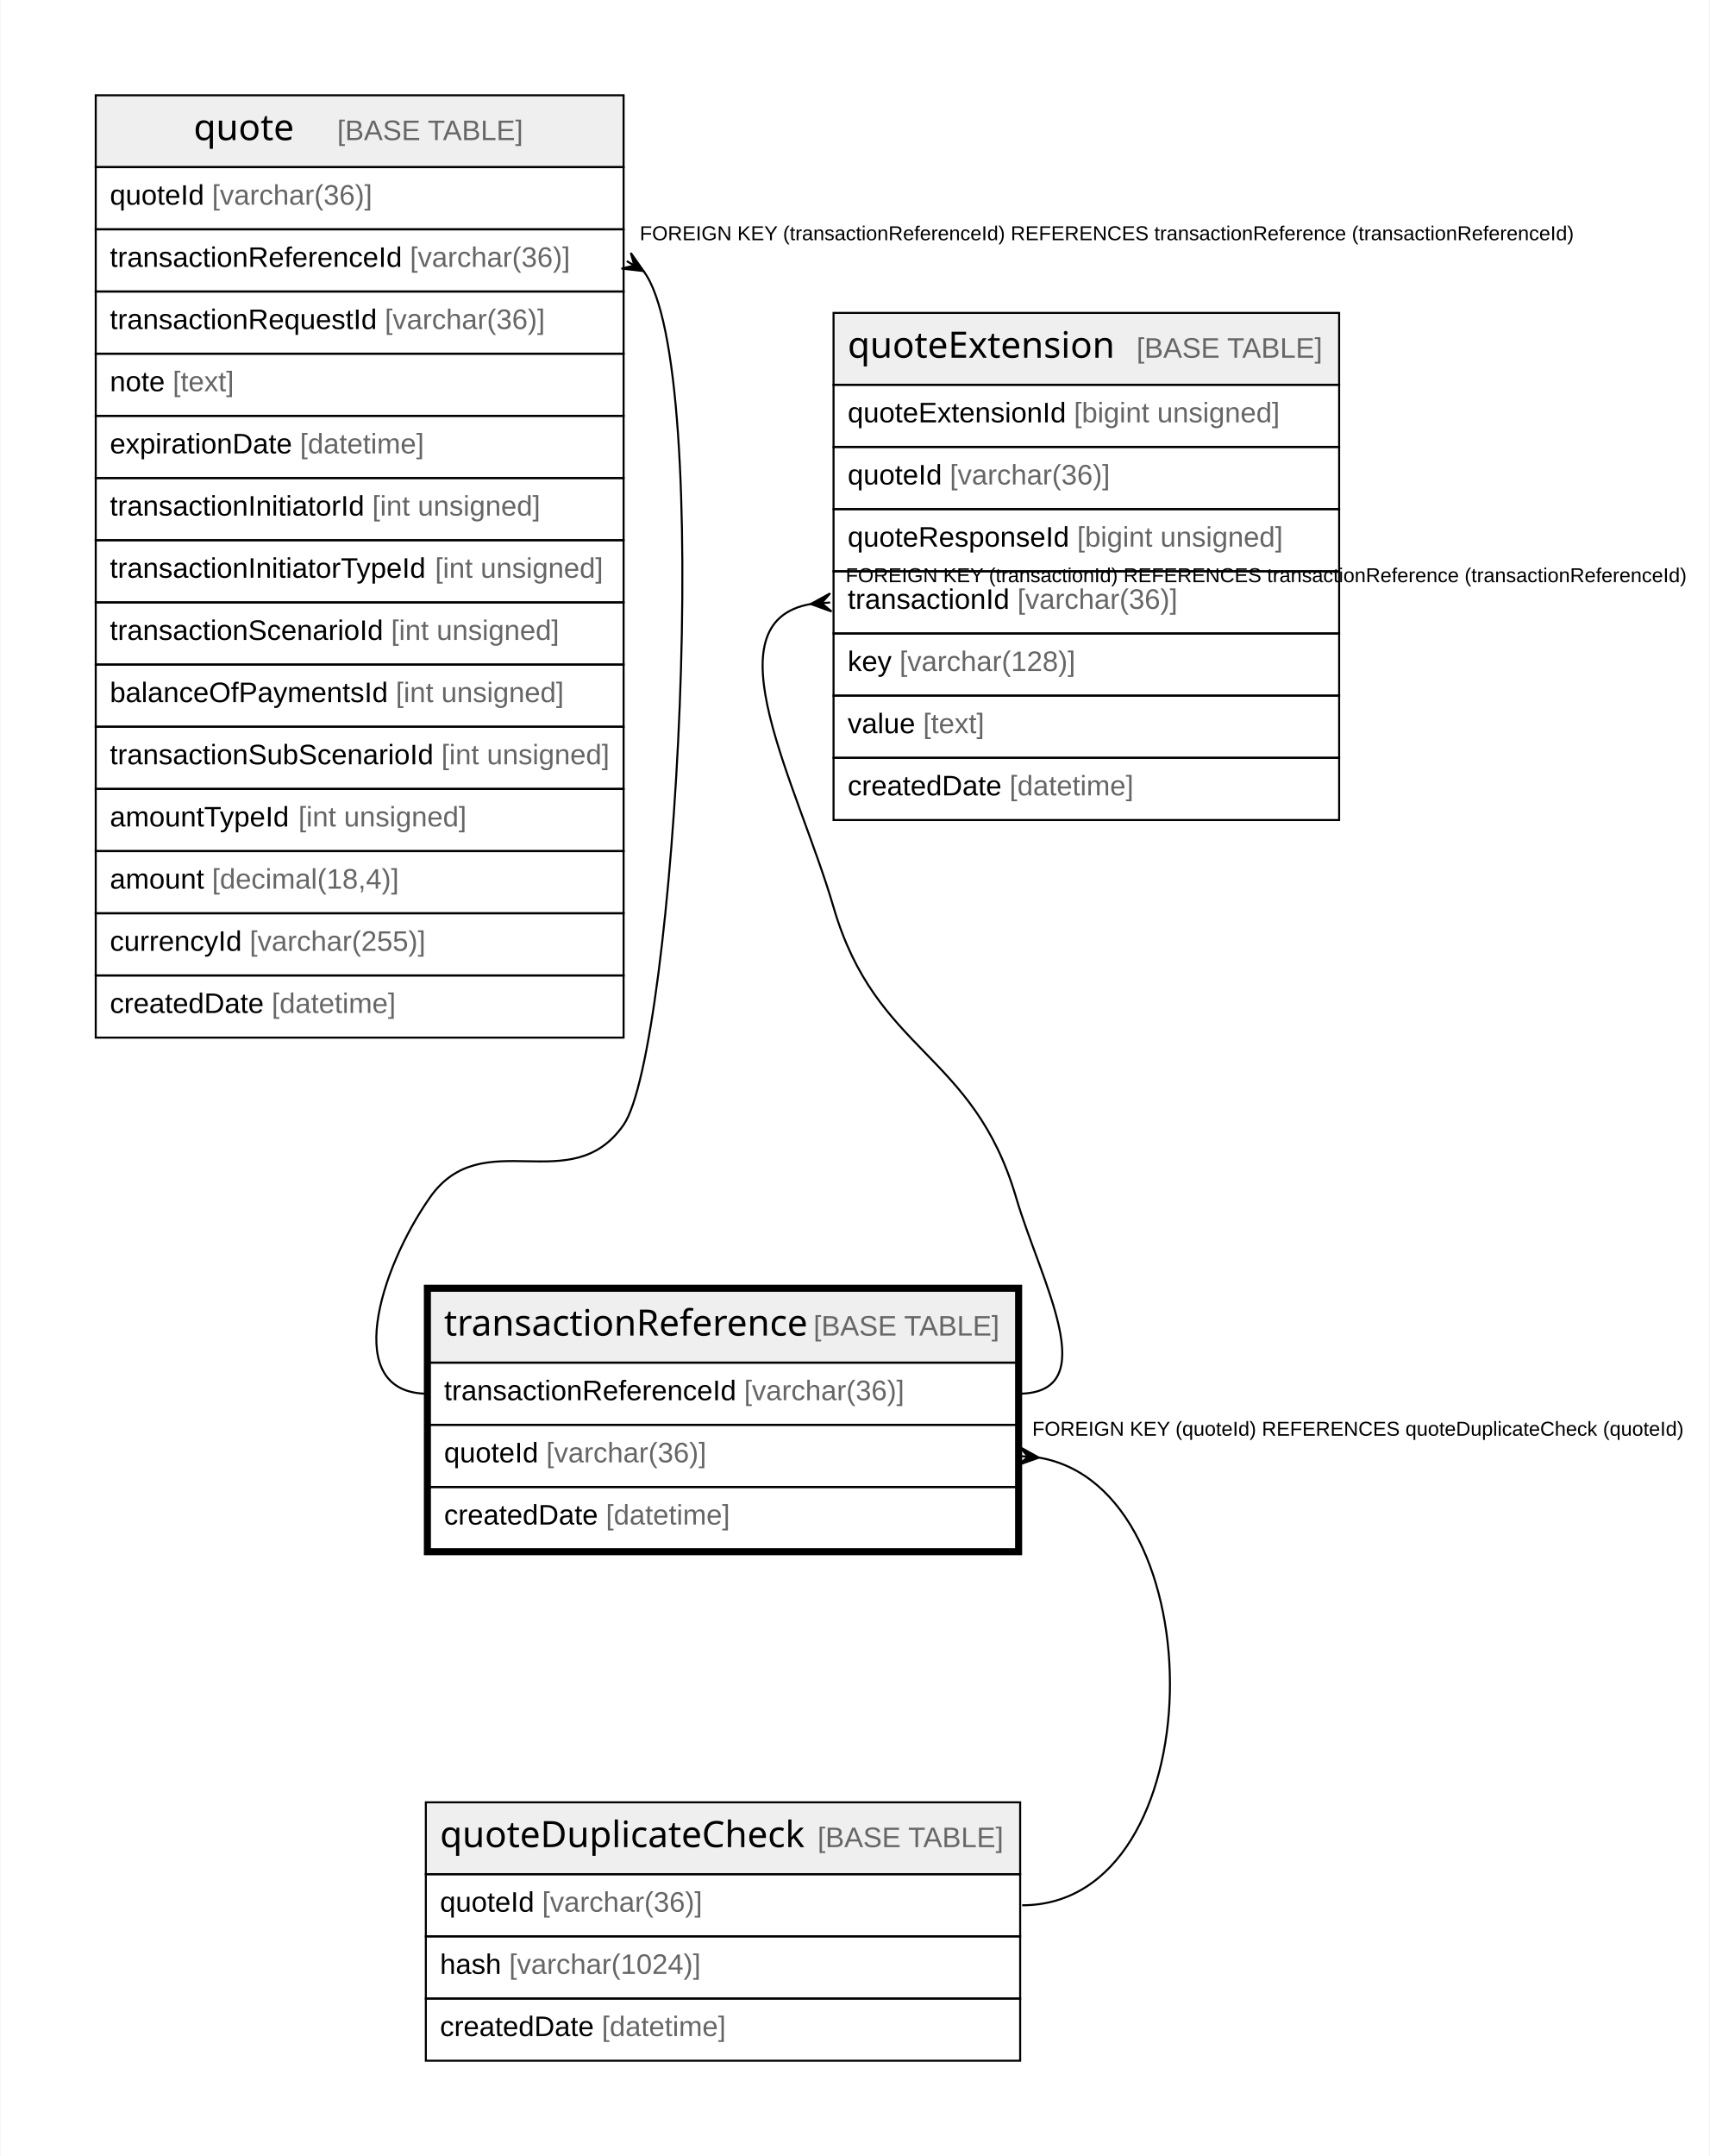
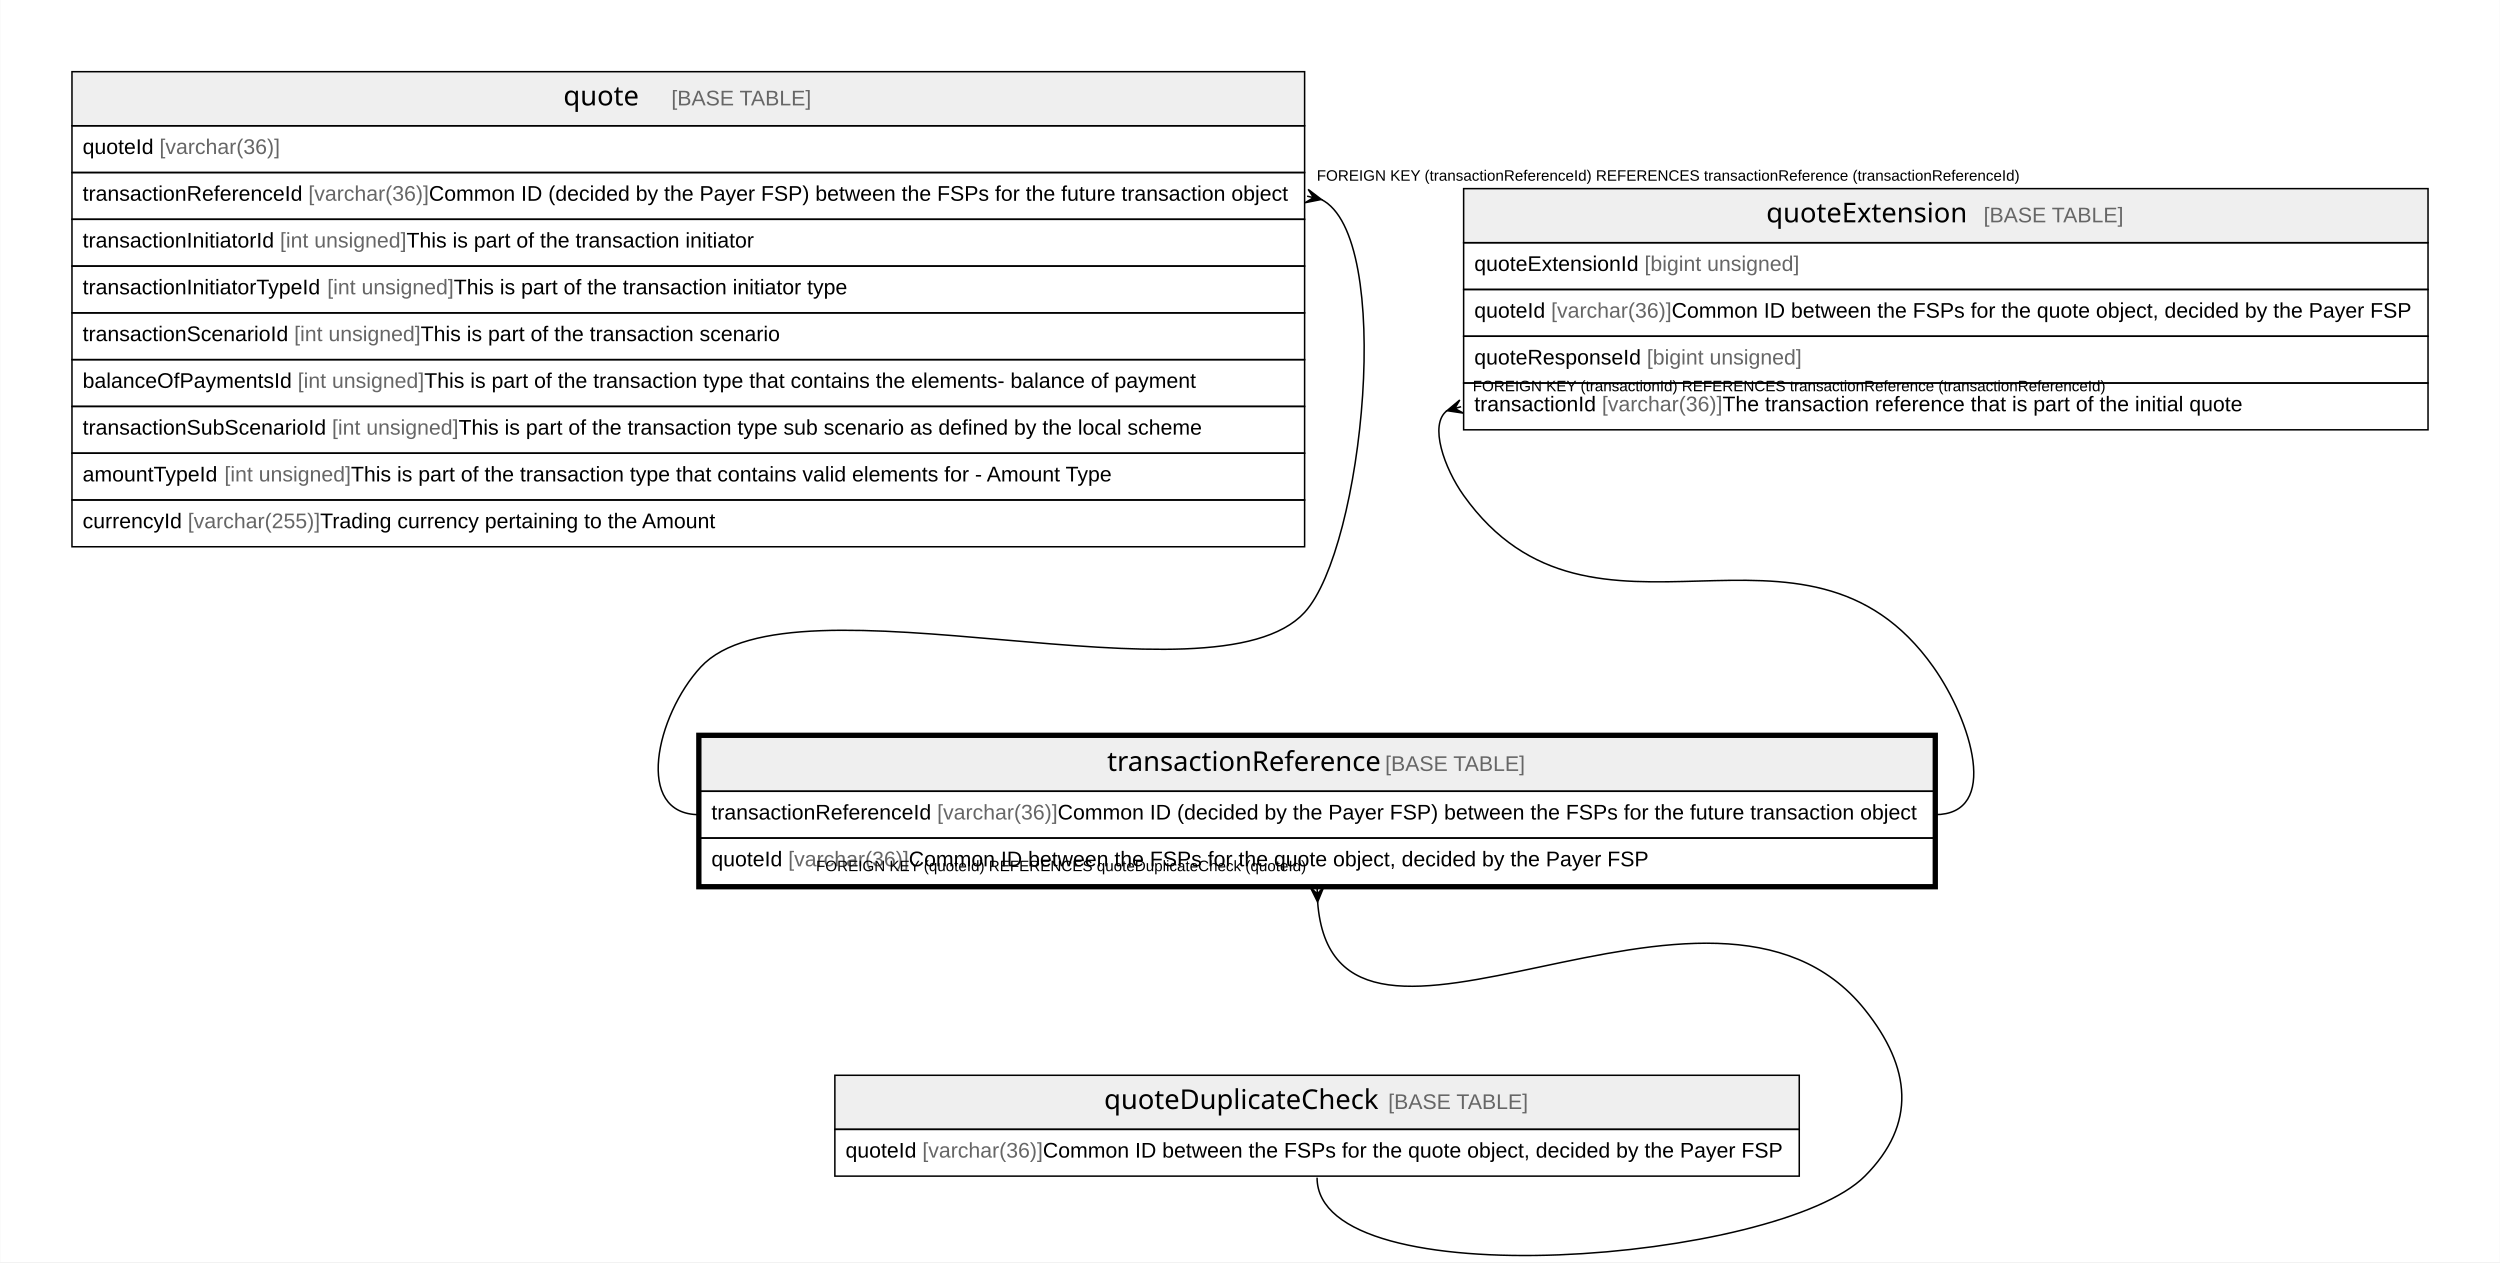
- <svg xmlns="http://www.w3.org/2000/svg" width="847pt" height="1068pt" viewBox="0.00 0.00 846.54 1068.00">
-   <g id="graph0" class="graph" transform="scale(1 1) rotate(0) translate(4 1064)">
-     <polygon fill="white" stroke="none" points="-4,4 -4,-1064 842.54,-1064 842.54,4 -4,4" />
+ <svg xmlns="http://www.w3.org/2000/svg" width="1646pt" height="831pt" viewBox="0.00 0.00 1645.70 831.04">
+   <g id="graph0" class="graph" transform="scale(1 1) rotate(0) translate(4 827.04)">
+     <polygon fill="white" stroke="none" points="-4,4 -4,-827.04 1641.7,-827.04 1641.7,4 -4,4" />
    <g id="node1" class="node">
-       <polygon fill="#efefef" stroke="none" points="208.75,-389 208.75,-424.6 499.15,-424.6 499.15,-389 208.75,-389" />
-       <polygon fill="none" stroke="black" points="208.75,-389 208.75,-424.6 499.15,-424.6 499.15,-389 208.75,-389" />
-       <text text-anchor="start" x="215.75" y="-402.4" font-family="Arial Bold" font-size="18.00">transactionReference</text>
-       <text text-anchor="start" x="367.66" y="-402.4" font-family="Arial" font-size="14.00">    </text>
-       <text text-anchor="start" x="398.78" y="-402.4" font-family="Arial" font-size="14.00" fill="#666666">[BASE TABLE]</text>
-       <polygon fill="none" stroke="black" points="208.75,-358.2 208.75,-389 499.15,-389 499.15,-358.2 208.75,-358.2" />
-       <text text-anchor="start" x="215.75" y="-370.4" font-family="Arial" font-size="14.00">transactionReferenceId </text>
-       <text text-anchor="start" x="364.39" y="-370.4" font-family="Arial" font-size="14.00" fill="#666666">[varchar(36)]</text>
-       <polygon fill="none" stroke="black" points="208.75,-327.4 208.75,-358.2 499.15,-358.2 499.15,-327.4 208.75,-327.4" />
-       <text text-anchor="start" x="215.75" y="-339.6" font-family="Arial" font-size="14.00">quoteId </text>
-       <text text-anchor="start" x="266.35" y="-339.6" font-family="Arial" font-size="14.00" fill="#666666">[varchar(36)]</text>
-       <polygon fill="none" stroke="black" points="208.75,-296.6 208.75,-327.4 499.15,-327.4 499.15,-296.6 208.75,-296.6" />
-       <text text-anchor="start" x="215.75" y="-308.8" font-family="Arial" font-size="14.00">createdDate </text>
-       <text text-anchor="start" x="295.91" y="-308.8" font-family="Arial" font-size="14.00" fill="#666666">[datetime]</text>
-       <polygon fill="none" stroke="black" stroke-width="3" points="207.25,-295.1 207.25,-426.1 500.65,-426.1 500.65,-295.1 207.25,-295.1" />
+       <polygon fill="#efefef" stroke="none" points="457.2,-306.04 457.2,-341.64 1268.81,-341.64 1268.81,-306.04 457.2,-306.04" />
+       <polygon fill="none" stroke="black" points="457.2,-306.04 457.2,-341.64 1268.81,-341.64 1268.81,-306.04 457.2,-306.04" />
+       <text text-anchor="start" x="724.81" y="-319.44" font-family="Arial Bold" font-size="18.00">transactionReference</text>
+       <text text-anchor="start" x="876.72" y="-319.44" font-family="Arial" font-size="14.00">    </text>
+       <text text-anchor="start" x="907.83" y="-319.44" font-family="Arial" font-size="14.00" fill="#666666">[BASE TABLE]</text>
+       <polygon fill="none" stroke="black" points="457.2,-275.24 457.2,-306.04 1268.81,-306.04 1268.81,-275.24 457.2,-275.24" />
+       <text text-anchor="start" x="464.2" y="-287.44" font-family="Arial" font-size="14.00">transactionReferenceId </text>
+       <text text-anchor="start" x="612.84" y="-287.44" font-family="Arial" font-size="14.00" fill="#666666">[varchar(36)]</text>
+       <text text-anchor="start" x="692.2" y="-287.44" font-family="Arial" font-size="14.00"> Common ID (decided by the Payer FSP) between the FSPs for the future transaction object</text>
+       <polygon fill="none" stroke="black" points="457.2,-244.44 457.2,-275.24 1268.81,-275.24 1268.81,-244.44 457.2,-244.44" />
+       <text text-anchor="start" x="464.2" y="-256.64" font-family="Arial" font-size="14.00">quoteId </text>
+       <text text-anchor="start" x="514.8" y="-256.64" font-family="Arial" font-size="14.00" fill="#666666">[varchar(36)]</text>
+       <text text-anchor="start" x="594.16" y="-256.64" font-family="Arial" font-size="14.00"> Common ID between the FSPs for the quote object, decided by the Payer FSP</text>
+       <polygon fill="none" stroke="black" stroke-width="3" points="455.7,-242.94 455.7,-343.14 1270.31,-343.14 1270.31,-242.94 455.7,-242.94" />
    </g>
    <g id="node4" class="node">
-       <polygon fill="#efefef" stroke="none" points="206.73,-135.6 206.73,-171.2 501.16,-171.2 501.16,-135.6 206.73,-135.6" />
-       <polygon fill="none" stroke="black" points="206.73,-135.6 206.73,-171.2 501.16,-171.2 501.16,-135.6 206.73,-135.6" />
-       <text text-anchor="start" x="213.73" y="-149" font-family="Arial Bold" font-size="18.00">quoteDuplicateCheck</text>
-       <text text-anchor="start" x="369.68" y="-149" font-family="Arial" font-size="14.00">    </text>
-       <text text-anchor="start" x="400.79" y="-149" font-family="Arial" font-size="14.00" fill="#666666">[BASE TABLE]</text>
-       <polygon fill="none" stroke="black" points="206.73,-104.8 206.73,-135.6 501.16,-135.6 501.16,-104.8 206.73,-104.8" />
-       <text text-anchor="start" x="213.73" y="-117" font-family="Arial" font-size="14.00">quoteId </text>
-       <text text-anchor="start" x="264.33" y="-117" font-family="Arial" font-size="14.00" fill="#666666">[varchar(36)]</text>
-       <polygon fill="none" stroke="black" points="206.73,-74 206.73,-104.8 501.16,-104.8 501.16,-74 206.73,-74" />
-       <text text-anchor="start" x="213.73" y="-86.2" font-family="Arial" font-size="14.00">hash </text>
-       <text text-anchor="start" x="247.98" y="-86.2" font-family="Arial" font-size="14.00" fill="#666666">[varchar(1024)]</text>
-       <polygon fill="none" stroke="black" points="206.73,-43.2 206.73,-74 501.16,-74 501.16,-43.2 206.73,-43.2" />
-       <text text-anchor="start" x="213.73" y="-55.4" font-family="Arial" font-size="14.00">createdDate </text>
-       <text text-anchor="start" x="293.89" y="-55.4" font-family="Arial" font-size="14.00" fill="#666666">[datetime]</text>
+       <polygon fill="#efefef" stroke="none" points="545.51,-83.44 545.51,-119.04 1180.5,-119.04 1180.5,-83.44 545.51,-83.44" />
+       <polygon fill="none" stroke="black" points="545.51,-83.44 545.51,-119.04 1180.5,-119.04 1180.5,-83.44 545.51,-83.44" />
+       <text text-anchor="start" x="722.79" y="-96.84" font-family="Arial Bold" font-size="18.00">quoteDuplicateCheck</text>
+       <text text-anchor="start" x="878.73" y="-96.84" font-family="Arial" font-size="14.00">    </text>
+       <text text-anchor="start" x="909.85" y="-96.84" font-family="Arial" font-size="14.00" fill="#666666">[BASE TABLE]</text>
+       <polygon fill="none" stroke="black" points="545.51,-52.64 545.51,-83.44 1180.5,-83.44 1180.5,-52.64 545.51,-52.64" />
+       <text text-anchor="start" x="552.51" y="-64.84" font-family="Arial" font-size="14.00">quoteId </text>
+       <text text-anchor="start" x="603.11" y="-64.84" font-family="Arial" font-size="14.00" fill="#666666">[varchar(36)]</text>
+       <text text-anchor="start" x="682.46" y="-64.84" font-family="Arial" font-size="14.00"> Common ID between the FSPs for the quote object, decided by the Payer FSP</text>
    </g>
    <g id="edge3" class="edge">
-       <path fill="none" stroke="black" d="M510.49,-341.95C599.1,-327 597.53,-120.2 502.16,-120.2" />
-       <polygon fill="black" stroke="black" points="510.45,-341.95 500.11,-338.29 505.13,-342.39 500.81,-342.75 500.81,-342.75 500.81,-342.75 505.13,-342.39 500.85,-347.26 510.45,-341.95" />
-       <text text-anchor="start" x="507.15" y="-352.8" font-family="Arial" font-size="10.00">FOREIGN KEY (quoteId) REFERENCES quoteDuplicateCheck (quoteId)</text>
+       <path fill="none" stroke="black" d="M863.36,-233.36C874.02,-88.04 1123.26,-287.8 1223.7,-162.24 1254.13,-124.2 1258.1,-87.13 1223.7,-52.64 1167.1,4.12 863.01,28.52 863.01,-51.64" />
+       <polygon fill="black" stroke="black" points="863.37,-233.11 858.52,-242.94 863.18,-238.44 863.03,-242.77 863.03,-242.77 863.03,-242.77 863.18,-238.44 867.51,-243.26 863.37,-233.11" />
+       <text text-anchor="start" x="533.1" y="-253.44" font-family="Arial" font-size="10.00">FOREIGN KEY (quoteId) REFERENCES quoteDuplicateCheck (quoteId)</text>
    </g>
    <g id="node2" class="node">
-       <polygon fill="#efefef" stroke="none" points="43.2,-981.2 43.2,-1016.8 304.7,-1016.8 304.7,-981.2 43.2,-981.2" />
-       <polygon fill="none" stroke="black" points="43.2,-981.2 43.2,-1016.8 304.7,-1016.8 304.7,-981.2 43.2,-981.2" />
-       <text text-anchor="start" x="91.71" y="-994.6" font-family="Arial Bold" font-size="18.00">quote</text>
-       <text text-anchor="start" x="131.7" y="-994.6" font-family="Arial" font-size="14.00">    </text>
-       <text text-anchor="start" x="162.82" y="-994.6" font-family="Arial" font-size="14.00" fill="#666666">[BASE TABLE]</text>
-       <polygon fill="none" stroke="black" points="43.2,-950.4 43.2,-981.2 304.7,-981.2 304.7,-950.4 43.2,-950.4" />
-       <text text-anchor="start" x="50.2" y="-962.6" font-family="Arial" font-size="14.00">quoteId </text>
-       <text text-anchor="start" x="100.8" y="-962.6" font-family="Arial" font-size="14.00" fill="#666666">[varchar(36)]</text>
-       <polygon fill="none" stroke="black" points="43.2,-919.6 43.2,-950.4 304.7,-950.4 304.7,-919.6 43.2,-919.6" />
-       <text text-anchor="start" x="50.2" y="-931.8" font-family="Arial" font-size="14.00">transactionReferenceId </text>
-       <text text-anchor="start" x="198.84" y="-931.8" font-family="Arial" font-size="14.00" fill="#666666">[varchar(36)]</text>
-       <polygon fill="none" stroke="black" points="43.2,-888.8 43.2,-919.6 304.7,-919.6 304.7,-888.8 43.2,-888.8" />
-       <text text-anchor="start" x="50.2" y="-901" font-family="Arial" font-size="14.00">transactionRequestId </text>
-       <text text-anchor="start" x="186.39" y="-901" font-family="Arial" font-size="14.00" fill="#666666">[varchar(36)]</text>
-       <polygon fill="none" stroke="black" points="43.2,-858 43.2,-888.8 304.7,-888.8 304.7,-858 43.2,-858" />
-       <text text-anchor="start" x="50.2" y="-870.2" font-family="Arial" font-size="14.00">note </text>
-       <text text-anchor="start" x="81.34" y="-870.2" font-family="Arial" font-size="14.00" fill="#666666">[text]</text>
-       <polygon fill="none" stroke="black" points="43.2,-827.2 43.2,-858 304.7,-858 304.7,-827.2 43.2,-827.2" />
-       <text text-anchor="start" x="50.2" y="-839.4" font-family="Arial" font-size="14.00">expirationDate </text>
-       <text text-anchor="start" x="144.37" y="-839.4" font-family="Arial" font-size="14.00" fill="#666666">[datetime]</text>
-       <polygon fill="none" stroke="black" points="43.2,-796.4 43.2,-827.2 304.7,-827.2 304.7,-796.4 43.2,-796.4" />
-       <text text-anchor="start" x="50.2" y="-808.6" font-family="Arial" font-size="14.00">transactionInitiatorId </text>
-       <text text-anchor="start" x="180.16" y="-808.6" font-family="Arial" font-size="14.00" fill="#666666">[int unsigned]</text>
-       <polygon fill="none" stroke="black" points="43.2,-765.6 43.2,-796.4 304.7,-796.4 304.7,-765.6 43.2,-765.6" />
-       <text text-anchor="start" x="50.2" y="-777.8" font-family="Arial" font-size="14.00">transactionInitiatorTypeId </text>
-       <text text-anchor="start" x="211.28" y="-777.8" font-family="Arial" font-size="14.00" fill="#666666">[int unsigned]</text>
-       <polygon fill="none" stroke="black" points="43.2,-734.8 43.2,-765.6 304.7,-765.6 304.7,-734.8 43.2,-734.8" />
-       <text text-anchor="start" x="50.2" y="-747" font-family="Arial" font-size="14.00">transactionScenarioId </text>
-       <text text-anchor="start" x="189.5" y="-747" font-family="Arial" font-size="14.00" fill="#666666">[int unsigned]</text>
-       <polygon fill="none" stroke="black" points="43.2,-704 43.2,-734.8 304.7,-734.8 304.7,-704 43.2,-704" />
-       <text text-anchor="start" x="50.2" y="-716.2" font-family="Arial" font-size="14.00">balanceOfPaymentsId </text>
-       <text text-anchor="start" x="191.83" y="-716.2" font-family="Arial" font-size="14.00" fill="#666666">[int unsigned]</text>
-       <polygon fill="none" stroke="black" points="43.2,-673.2 43.2,-704 304.7,-704 304.7,-673.2 43.2,-673.2" />
-       <text text-anchor="start" x="50.2" y="-685.4" font-family="Arial" font-size="14.00">transactionSubScenarioId </text>
-       <text text-anchor="start" x="214.41" y="-685.4" font-family="Arial" font-size="14.00" fill="#666666">[int unsigned]</text>
-       <polygon fill="none" stroke="black" points="43.2,-642.4 43.2,-673.2 304.7,-673.2 304.7,-642.4 43.2,-642.4" />
-       <text text-anchor="start" x="50.2" y="-654.6" font-family="Arial" font-size="14.00">amountTypeId </text>
-       <text text-anchor="start" x="143.59" y="-654.6" font-family="Arial" font-size="14.00" fill="#666666">[int unsigned]</text>
-       <polygon fill="none" stroke="black" points="43.2,-611.6 43.2,-642.4 304.7,-642.4 304.7,-611.6 43.2,-611.6" />
-       <text text-anchor="start" x="50.2" y="-623.8" font-family="Arial" font-size="14.00">amount </text>
-       <text text-anchor="start" x="100.79" y="-623.8" font-family="Arial" font-size="14.00" fill="#666666">[decimal(18,4)]</text>
-       <polygon fill="none" stroke="black" points="43.2,-580.8 43.2,-611.6 304.7,-611.6 304.7,-580.8 43.2,-580.8" />
-       <text text-anchor="start" x="50.2" y="-593" font-family="Arial" font-size="14.00">currencyId </text>
-       <text text-anchor="start" x="119.45" y="-593" font-family="Arial" font-size="14.00" fill="#666666">[varchar(255)]</text>
-       <polygon fill="none" stroke="black" points="43.2,-550 43.2,-580.8 304.7,-580.8 304.7,-550 43.2,-550" />
-       <text text-anchor="start" x="50.2" y="-562.2" font-family="Arial" font-size="14.00">createdDate </text>
-       <text text-anchor="start" x="130.36" y="-562.2" font-family="Arial" font-size="14.00" fill="#666666">[datetime]</text>
+       <polygon fill="#efefef" stroke="none" points="43.2,-744.24 43.2,-779.84 854.81,-779.84 854.81,-744.24 43.2,-744.24" />
+       <polygon fill="none" stroke="black" points="43.2,-744.24 43.2,-779.84 854.81,-779.84 854.81,-744.24 43.2,-744.24" />
+       <text text-anchor="start" x="366.77" y="-757.64" font-family="Arial Bold" font-size="18.00">quote</text>
+       <text text-anchor="start" x="406.76" y="-757.64" font-family="Arial" font-size="14.00">    </text>
+       <text text-anchor="start" x="437.87" y="-757.64" font-family="Arial" font-size="14.00" fill="#666666">[BASE TABLE]</text>
+       <polygon fill="none" stroke="black" points="43.2,-713.44 43.2,-744.24 854.81,-744.24 854.81,-713.44 43.2,-713.44" />
+       <text text-anchor="start" x="50.2" y="-725.64" font-family="Arial" font-size="14.00">quoteId </text>
+       <text text-anchor="start" x="100.8" y="-725.64" font-family="Arial" font-size="14.00" fill="#666666">[varchar(36)]</text>
+       <polygon fill="none" stroke="black" points="43.2,-682.64 43.2,-713.44 854.81,-713.44 854.81,-682.64 43.2,-682.64" />
+       <text text-anchor="start" x="50.2" y="-694.84" font-family="Arial" font-size="14.00">transactionReferenceId </text>
+       <text text-anchor="start" x="198.84" y="-694.84" font-family="Arial" font-size="14.00" fill="#666666">[varchar(36)]</text>
+       <text text-anchor="start" x="278.2" y="-694.84" font-family="Arial" font-size="14.00"> Common ID (decided by the Payer FSP) between the FSPs for the future transaction object</text>
+       <polygon fill="none" stroke="black" points="43.2,-651.84 43.2,-682.64 854.81,-682.64 854.81,-651.84 43.2,-651.84" />
+       <text text-anchor="start" x="50.2" y="-664.04" font-family="Arial" font-size="14.00">transactionInitiatorId </text>
+       <text text-anchor="start" x="180.16" y="-664.04" font-family="Arial" font-size="14.00" fill="#666666">[int unsigned]</text>
+       <text text-anchor="start" x="263.44" y="-664.04" font-family="Arial" font-size="14.00"> This is part of the transaction initiator</text>
+       <polygon fill="none" stroke="black" points="43.2,-621.04 43.2,-651.84 854.81,-651.84 854.81,-621.04 43.2,-621.04" />
+       <text text-anchor="start" x="50.2" y="-633.24" font-family="Arial" font-size="14.00">transactionInitiatorTypeId </text>
+       <text text-anchor="start" x="211.28" y="-633.24" font-family="Arial" font-size="14.00" fill="#666666">[int unsigned]</text>
+       <text text-anchor="start" x="294.56" y="-633.24" font-family="Arial" font-size="14.00"> This is part of the transaction initiator type</text>
+       <polygon fill="none" stroke="black" points="43.2,-590.24 43.2,-621.04 854.81,-621.04 854.81,-590.24 43.2,-590.24" />
+       <text text-anchor="start" x="50.2" y="-602.44" font-family="Arial" font-size="14.00">transactionScenarioId </text>
+       <text text-anchor="start" x="189.5" y="-602.44" font-family="Arial" font-size="14.00" fill="#666666">[int unsigned]</text>
+       <text text-anchor="start" x="272.78" y="-602.44" font-family="Arial" font-size="14.00"> This is part of the transaction scenario</text>
+       <polygon fill="none" stroke="black" points="43.2,-559.44 43.2,-590.24 854.81,-590.24 854.81,-559.44 43.2,-559.44" />
+       <text text-anchor="start" x="50.2" y="-571.64" font-family="Arial" font-size="14.00">balanceOfPaymentsId </text>
+       <text text-anchor="start" x="191.83" y="-571.64" font-family="Arial" font-size="14.00" fill="#666666">[int unsigned]</text>
+       <text text-anchor="start" x="275.12" y="-571.64" font-family="Arial" font-size="14.00"> This is part of the transaction type that contains the elements- balance of payment</text>
+       <polygon fill="none" stroke="black" points="43.2,-528.64 43.2,-559.44 854.81,-559.44 854.81,-528.64 43.2,-528.64" />
+       <text text-anchor="start" x="50.2" y="-540.84" font-family="Arial" font-size="14.00">transactionSubScenarioId </text>
+       <text text-anchor="start" x="214.41" y="-540.84" font-family="Arial" font-size="14.00" fill="#666666">[int unsigned]</text>
+       <text text-anchor="start" x="297.7" y="-540.84" font-family="Arial" font-size="14.00"> This is part of the transaction type sub scenario as defined by the local scheme</text>
+       <polygon fill="none" stroke="black" points="43.2,-497.84 43.2,-528.64 854.81,-528.64 854.81,-497.84 43.2,-497.84" />
+       <text text-anchor="start" x="50.2" y="-510.04" font-family="Arial" font-size="14.00">amountTypeId </text>
+       <text text-anchor="start" x="143.59" y="-510.04" font-family="Arial" font-size="14.00" fill="#666666">[int unsigned]</text>
+       <text text-anchor="start" x="226.87" y="-510.04" font-family="Arial" font-size="14.00"> This is part of the transaction type that contains valid elements for - Amount Type</text>
+       <polygon fill="none" stroke="black" points="43.2,-467.04 43.2,-497.84 854.81,-497.84 854.81,-467.04 43.2,-467.04" />
+       <text text-anchor="start" x="50.2" y="-479.24" font-family="Arial" font-size="14.00">currencyId </text>
+       <text text-anchor="start" x="119.45" y="-479.24" font-family="Arial" font-size="14.00" fill="#666666">[varchar(255)]</text>
+       <text text-anchor="start" x="206.59" y="-479.24" font-family="Arial" font-size="14.00"> Trading currency pertaining to the Amount</text>
    </g>
    <g id="edge1" class="edge">
-       <path fill="none" stroke="black" d="M314.51,-929.78C350.32,-883.44 329.98,-543.21 304.7,-506.8 278.71,-469.39 234.88,-508.1 208.75,-470.8 183.96,-435.42 164.55,-373.6 207.75,-373.6" />
-       <polygon fill="black" stroke="black" points="314.59,-929.73 303.69,-930.96 310,-932.45 306.27,-934.66 306.27,-934.66 306.27,-934.66 310,-932.45 308.28,-938.7 314.59,-929.73" />
-       <text text-anchor="start" x="312.7" y="-945" font-family="Arial" font-size="10.00">FOREIGN KEY (transactionReferenceId) REFERENCES transactionReference (transactionReferenceId)</text>
+       <path fill="none" stroke="black" d="M865.69,-695.76C914.24,-671.8 893.58,-466.12 854.81,-423.84 794.85,-358.44 517.37,-453.03 457.2,-387.84 427.9,-356.09 413,-290.64 456.2,-290.64" />
+       <polygon fill="black" stroke="black" points="865.88,-695.71 855.13,-693.58 860.68,-696.91 856.46,-697.89 856.46,-697.89 856.46,-697.89 860.68,-696.91 857.15,-702.35 865.88,-695.71" />
+       <text text-anchor="start" x="862.81" y="-708.04" font-family="Arial" font-size="10.00">FOREIGN KEY (transactionReferenceId) REFERENCES transactionReference (transactionReferenceId)</text>
    </g>
    <g id="node3" class="node">
-       <polygon fill="#efefef" stroke="none" points="408.71,-873.4 408.71,-909 659.18,-909 659.18,-873.4 408.71,-873.4" />
-       <polygon fill="none" stroke="black" points="408.71,-873.4 408.71,-909 659.18,-909 659.18,-873.4 408.71,-873.4" />
-       <text text-anchor="start" x="415.71" y="-886.8" font-family="Arial Bold" font-size="18.00">quoteExtension</text>
-       <text text-anchor="start" x="527.69" y="-886.8" font-family="Arial" font-size="14.00">    </text>
-       <text text-anchor="start" x="558.81" y="-886.8" font-family="Arial" font-size="14.00" fill="#666666">[BASE TABLE]</text>
-       <polygon fill="none" stroke="black" points="408.71,-842.6 408.71,-873.4 659.18,-873.4 659.18,-842.6 408.71,-842.6" />
-       <text text-anchor="start" x="415.71" y="-854.8" font-family="Arial" font-size="14.00">quoteExtensionId </text>
-       <text text-anchor="start" x="527.79" y="-854.8" font-family="Arial" font-size="14.00" fill="#666666">[bigint unsigned]</text>
-       <polygon fill="none" stroke="black" points="408.71,-811.8 408.71,-842.6 659.18,-842.6 659.18,-811.8 408.71,-811.8" />
-       <text text-anchor="start" x="415.71" y="-824" font-family="Arial" font-size="14.00">quoteId </text>
-       <text text-anchor="start" x="466.31" y="-824" font-family="Arial" font-size="14.00" fill="#666666">[varchar(36)]</text>
-       <polygon fill="none" stroke="black" points="408.71,-781 408.71,-811.8 659.18,-811.8 659.18,-781 408.71,-781" />
-       <text text-anchor="start" x="415.71" y="-793.2" font-family="Arial" font-size="14.00">quoteResponseId </text>
-       <text text-anchor="start" x="529.35" y="-793.2" font-family="Arial" font-size="14.00" fill="#666666">[bigint unsigned]</text>
-       <polygon fill="none" stroke="black" points="408.71,-750.2 408.71,-781 659.18,-781 659.18,-750.2 408.71,-750.2" />
-       <text text-anchor="start" x="415.71" y="-762.4" font-family="Arial" font-size="14.00">transactionId </text>
-       <text text-anchor="start" x="499.76" y="-762.4" font-family="Arial" font-size="14.00" fill="#666666">[varchar(36)]</text>
-       <polygon fill="none" stroke="black" points="408.71,-719.4 408.71,-750.2 659.18,-750.2 659.18,-719.4 408.71,-719.4" />
-       <text text-anchor="start" x="415.71" y="-731.6" font-family="Arial" font-size="14.00">key </text>
-       <text text-anchor="start" x="441.39" y="-731.6" font-family="Arial" font-size="14.00" fill="#666666">[varchar(128)]</text>
-       <polygon fill="none" stroke="black" points="408.71,-688.6 408.71,-719.4 659.18,-719.4 659.18,-688.6 408.71,-688.6" />
-       <text text-anchor="start" x="415.71" y="-700.8" font-family="Arial" font-size="14.00">value </text>
-       <text text-anchor="start" x="453.07" y="-700.8" font-family="Arial" font-size="14.00" fill="#666666">[text]</text>
-       <polygon fill="none" stroke="black" points="408.71,-657.8 408.71,-688.6 659.18,-688.6 659.18,-657.8 408.71,-657.8" />
-       <text text-anchor="start" x="415.71" y="-670" font-family="Arial" font-size="14.00">createdDate </text>
-       <text text-anchor="start" x="495.87" y="-670" font-family="Arial" font-size="14.00" fill="#666666">[datetime]</text>
+       <polygon fill="#efefef" stroke="none" points="959.51,-667.24 959.51,-702.84 1594.5,-702.84 1594.5,-667.24 959.51,-667.24" />
+       <polygon fill="none" stroke="black" points="959.51,-667.24 959.51,-702.84 1594.5,-702.84 1594.5,-667.24 959.51,-667.24" />
+       <text text-anchor="start" x="1158.77" y="-680.64" font-family="Arial Bold" font-size="18.00">quoteExtension</text>
+       <text text-anchor="start" x="1270.75" y="-680.64" font-family="Arial" font-size="14.00">    </text>
+       <text text-anchor="start" x="1301.87" y="-680.64" font-family="Arial" font-size="14.00" fill="#666666">[BASE TABLE]</text>
+       <polygon fill="none" stroke="black" points="959.51,-636.44 959.51,-667.24 1594.5,-667.24 1594.5,-636.44 959.51,-636.44" />
+       <text text-anchor="start" x="966.51" y="-648.64" font-family="Arial" font-size="14.00">quoteExtensionId </text>
+       <text text-anchor="start" x="1078.59" y="-648.64" font-family="Arial" font-size="14.00" fill="#666666">[bigint unsigned]</text>
+       <polygon fill="none" stroke="black" points="959.51,-605.64 959.51,-636.44 1594.5,-636.44 1594.5,-605.64 959.51,-605.64" />
+       <text text-anchor="start" x="966.51" y="-617.84" font-family="Arial" font-size="14.00">quoteId </text>
+       <text text-anchor="start" x="1017.11" y="-617.84" font-family="Arial" font-size="14.00" fill="#666666">[varchar(36)]</text>
+       <text text-anchor="start" x="1096.46" y="-617.84" font-family="Arial" font-size="14.00"> Common ID between the FSPs for the quote object, decided by the Payer FSP</text>
+       <polygon fill="none" stroke="black" points="959.51,-574.84 959.51,-605.64 1594.5,-605.64 1594.5,-574.84 959.51,-574.84" />
+       <text text-anchor="start" x="966.51" y="-587.04" font-family="Arial" font-size="14.00">quoteResponseId </text>
+       <text text-anchor="start" x="1080.15" y="-587.04" font-family="Arial" font-size="14.00" fill="#666666">[bigint unsigned]</text>
+       <polygon fill="none" stroke="black" points="959.51,-544.04 959.51,-574.84 1594.5,-574.84 1594.5,-544.04 959.51,-544.04" />
+       <text text-anchor="start" x="966.51" y="-556.24" font-family="Arial" font-size="14.00">transactionId </text>
+       <text text-anchor="start" x="1050.55" y="-556.24" font-family="Arial" font-size="14.00" fill="#666666">[varchar(36)]</text>
+       <text text-anchor="start" x="1129.91" y="-556.24" font-family="Arial" font-size="14.00"> The transaction reference that is part of the initial quote</text>
    </g>
    <g id="edge2" class="edge">
-       <path fill="none" stroke="black" d="M397.4,-764.79C346.09,-755.86 390.97,-675.38 408.71,-614.6 429.87,-542.13 477.86,-543.24 499.15,-470.8 511.33,-429.35 543.35,-373.6 500.15,-373.6" />
-       <polygon fill="black" stroke="black" points="397.41,-764.79 407.02,-770.06 402.73,-765.21 407.05,-765.55 407.05,-765.55 407.05,-765.55 402.73,-765.21 407.73,-761.09 397.41,-764.79" />
-       <text text-anchor="start" x="414.71" y="-775.6" font-family="Arial" font-size="10.00">FOREIGN KEY (transactionId) REFERENCES transactionReference (transactionReferenceId)</text>
+       <path fill="none" stroke="black" d="M948.6,-556.65C936.46,-547.61 946.88,-518.57 959.51,-500.84 1044.4,-381.62 1184.32,-507.34 1268.81,-387.84 1293.75,-352.56 1313.01,-290.64 1269.81,-290.64" />
+       <polygon fill="black" stroke="black" points="948.56,-556.64 956.97,-563.68 953.69,-558.08 957.86,-559.26 957.86,-559.26 957.86,-559.26 953.69,-558.08 959.4,-555.01 948.56,-556.64" />
+       <text text-anchor="start" x="965.51" y="-569.44" font-family="Arial" font-size="10.00">FOREIGN KEY (transactionId) REFERENCES transactionReference (transactionReferenceId)</text>
    </g>
  </g>
</svg>
